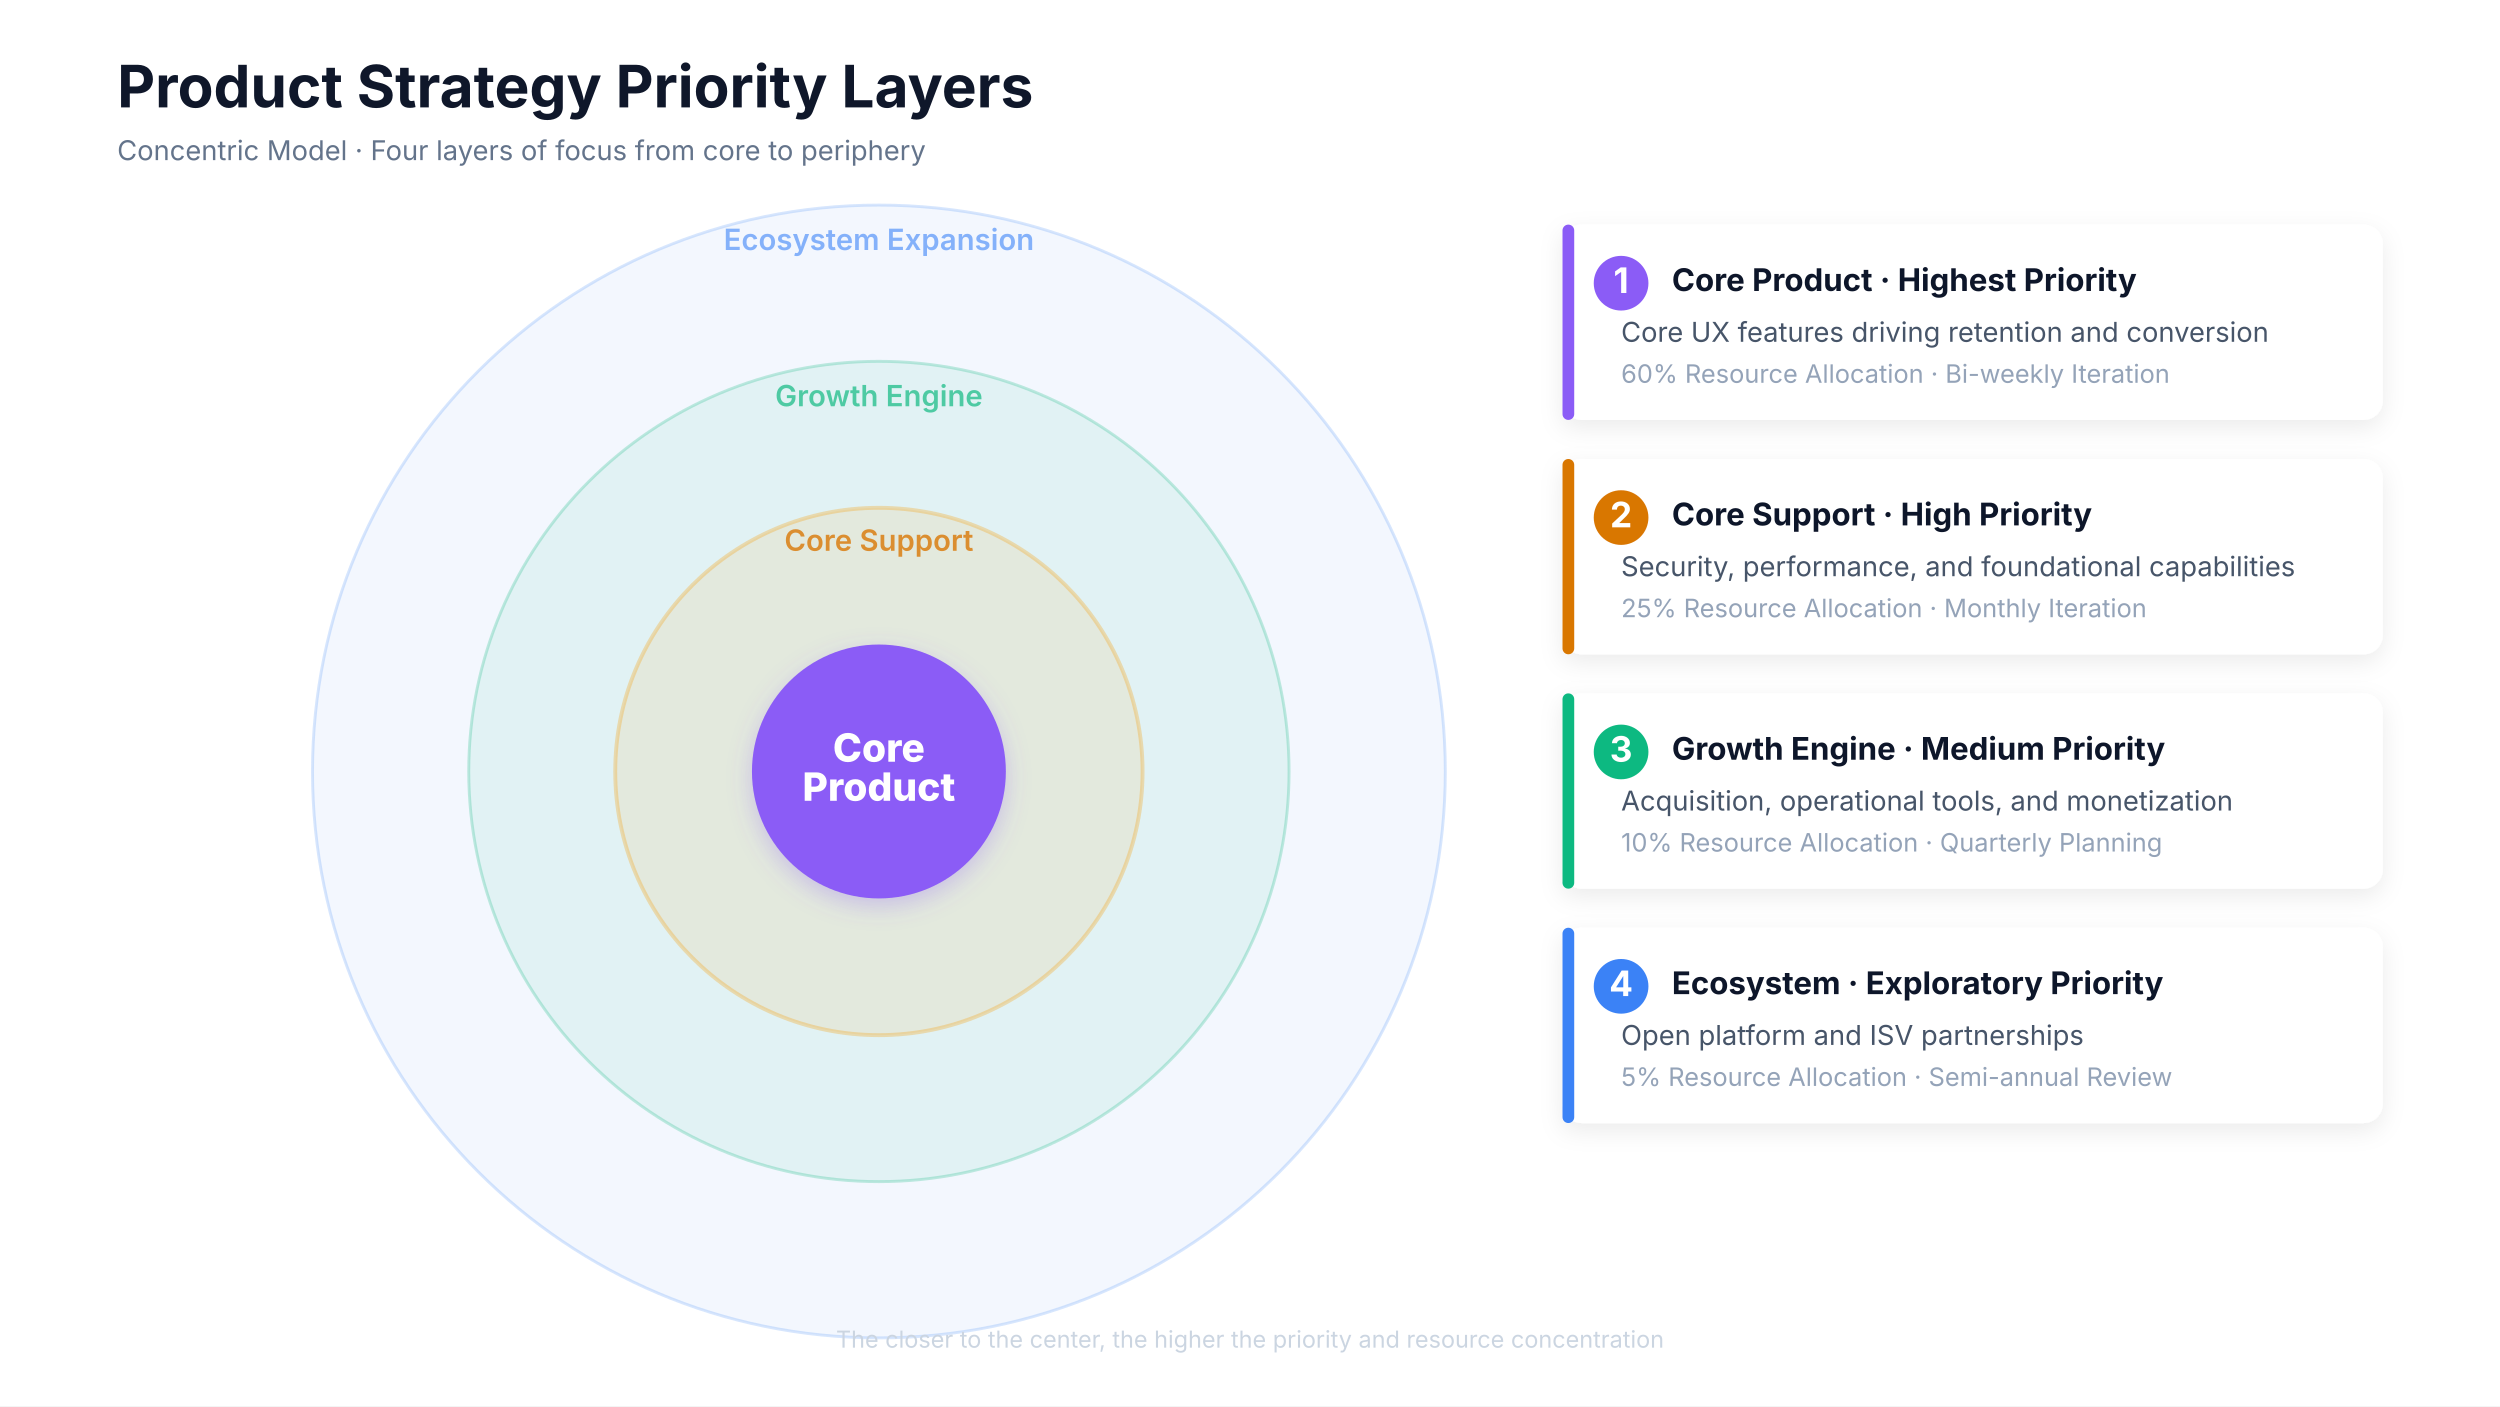
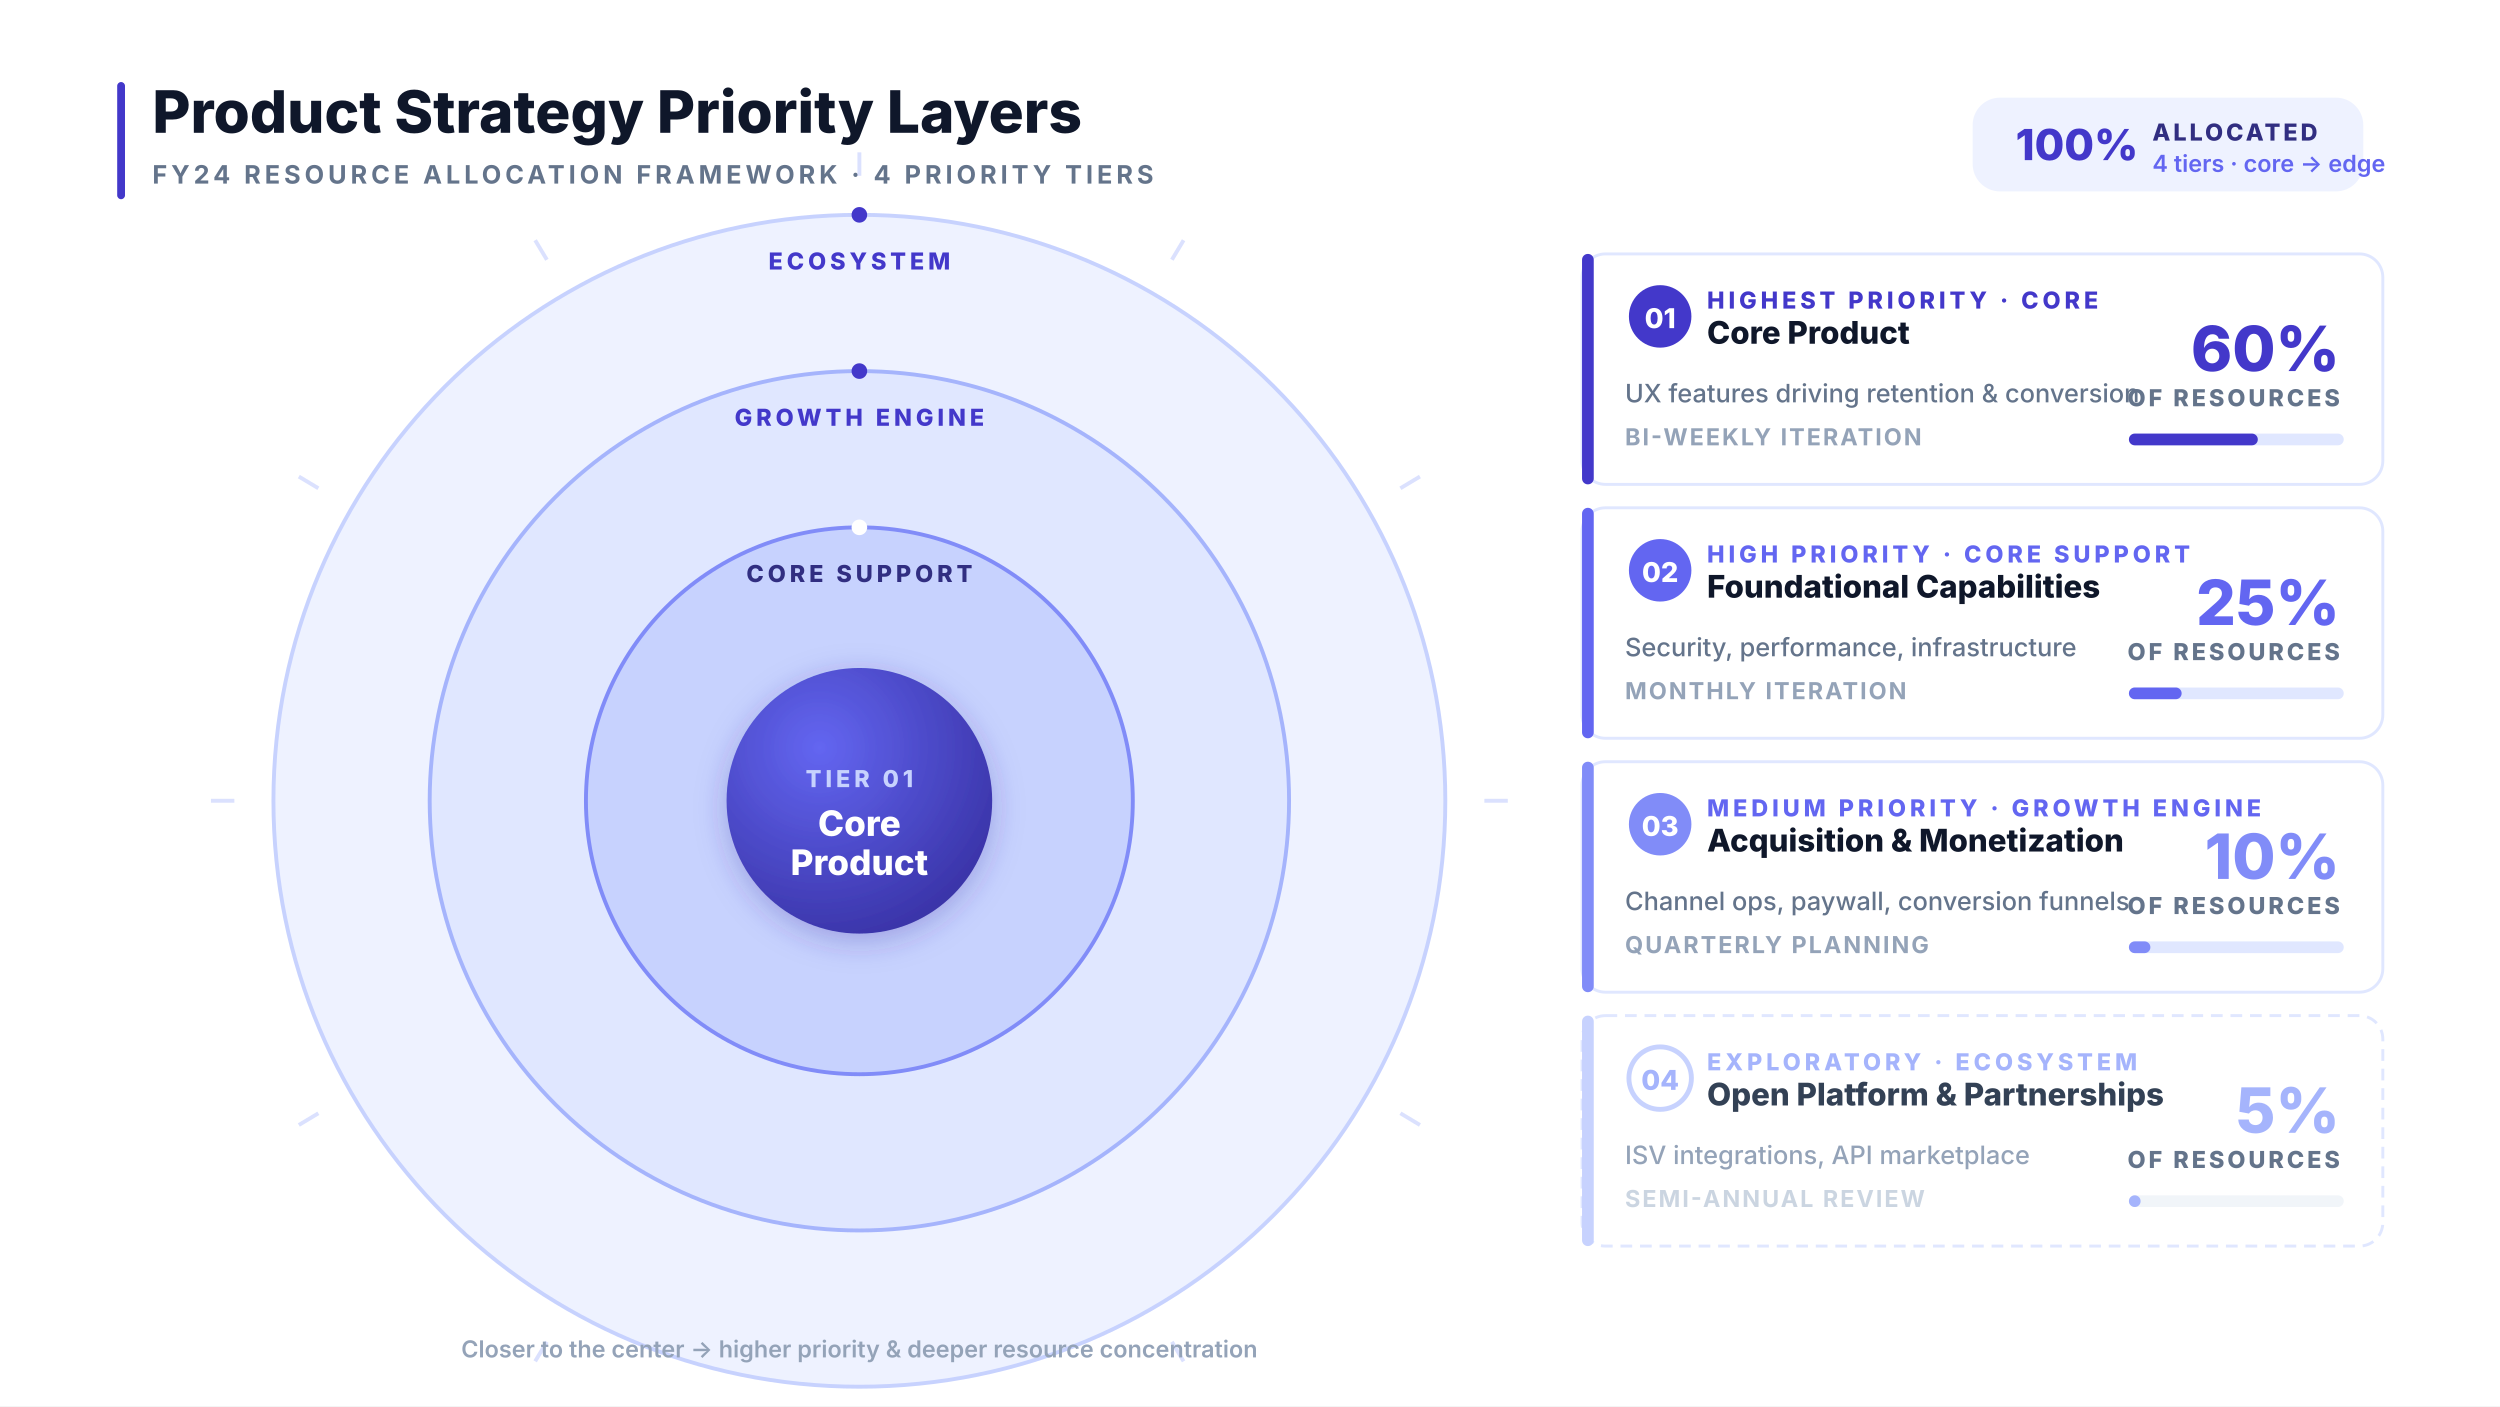
<svg xmlns="http://www.w3.org/2000/svg" viewBox="0 0 1280 720" width="1280" height="720">
  <defs>
-     <filter id="ringGlow" x="-15%" y="-15%" width="130%" height="130%">
-       <feGaussianBlur in="SourceAlpha" stdDeviation="6" />
+     <radialGradient id="coreGrad" cx="35%" cy="30%" r="80%">
+       <stop offset="0%" stop-color="#6366F1" />
+       <stop offset="100%" stop-color="#3730A3" />
+     </radialGradient>
+     <filter id="coreShadow" x="-30%" y="-30%" width="160%" height="160%">
+       <feGaussianBlur in="SourceAlpha" stdDeviation="8" />
      <feOffset dx="0" dy="4" result="offsetblur" />
-       <feFlood flood-color="#8B5CF6" flood-opacity="0.3" result="shadowColor" />
-       <feComposite in="shadowColor" in2="offsetblur" operator="in" result="shadow" />
-       <feMerge>
-         <feMergeNode in="shadow" />
-         <feMergeNode in="SourceGraphic" />
-       </feMerge>
-     </filter>
-     <filter id="cardShadow" x="-15%" y="-15%" width="130%" height="130%">
-       <feGaussianBlur in="SourceAlpha" stdDeviation="6" />
-       <feOffset dx="0" dy="4" result="offsetblur" />
-       <feFlood flood-color="#0F172A" flood-opacity="0.08" result="shadowColor" />
+       <feFlood flood-color="#3730A3" flood-opacity="0.30" result="shadowColor" />
      <feComposite in="shadowColor" in2="offsetblur" operator="in" result="shadow" />
      <feMerge>
        <feMergeNode in="shadow" />
        <feMergeNode in="SourceGraphic" />
      </feMerge>
    </filter>
  </defs>
  <rect width="1280" height="720" fill="#FFFFFF" />
-   <text x="60" y="55" font-family="-apple-system, BlinkMacSystemFont, 'Segoe UI', sans-serif" font-size="30" font-weight="700" fill="#0F172A">Product Strategy Priority Layers</text>
-   <text x="60" y="82" font-family="-apple-system, BlinkMacSystemFont, 'Segoe UI', sans-serif" font-size="14" fill="#64748B">Concentric Model · Four layers of focus from core to periphery</text>
-   <g id="concentric-circles">
-     <g id="circle-4">
-       <circle cx="450" cy="395" r="290" fill="#3B82F6" fill-opacity="0.06" stroke="#3B82F6" stroke-width="1.5" stroke-opacity="0.2" />
-       <text x="450" y="128" text-anchor="middle" font-family="-apple-system, BlinkMacSystemFont, 'Segoe UI', sans-serif" font-size="15" font-weight="600" fill="#3B82F6" fill-opacity="0.6">Ecosystem Expansion</text>
-     </g>
-     <g id="circle-3">
-       <circle cx="450" cy="395" r="210" fill="#10B981" fill-opacity="0.08" stroke="#10B981" stroke-width="1.5" stroke-opacity="0.25" />
-       <text x="450" y="208" text-anchor="middle" font-family="-apple-system, BlinkMacSystemFont, 'Segoe UI', sans-serif" font-size="15" font-weight="600" fill="#10B981" fill-opacity="0.7">Growth Engine</text>
-     </g>
-     <g id="circle-2">
-       <circle cx="450" cy="395" r="135" fill="#F59E0B" fill-opacity="0.1" stroke="#F59E0B" stroke-width="2" stroke-opacity="0.3" />
-       <text x="450" y="282" text-anchor="middle" font-family="-apple-system, BlinkMacSystemFont, 'Segoe UI', sans-serif" font-size="15" font-weight="600" fill="#D97706" fill-opacity="0.8">Core Support</text>
-     </g>
-     <g id="circle-1">
-       <circle cx="450" cy="395" r="65" fill="#8B5CF6" filter="url(#ringGlow)" />
-       <text x="450" y="390" text-anchor="middle" font-family="-apple-system, BlinkMacSystemFont, 'Segoe UI', sans-serif" font-size="20" font-weight="800" fill="#FFFFFF">Core</text>
-       <text x="450" y="410" text-anchor="middle" font-family="-apple-system, BlinkMacSystemFont, 'Segoe UI', sans-serif" font-size="20" font-weight="800" fill="#FFFFFF">Product</text>
-     </g>
+   <g id="header">
+     <rect x="60" y="42" width="4" height="60" rx="2" fill="#4338CA" />
+     <text x="78" y="68" font-family="-apple-system, BlinkMacSystemFont, 'Segoe UI', sans-serif" font-size="30" font-weight="800" fill="#0F172A">
+       <tspan>Product Strategy Priority Layers</tspan>
+     </text>
+     <text x="78" y="94" font-family="-apple-system, BlinkMacSystemFont, 'Segoe UI', sans-serif" font-size="13" font-weight="700" fill="#64748B" letter-spacing="2">
+       <tspan>FY24 RESOURCE ALLOCATION FRAMEWORK · 4 PRIORITY TIERS</tspan>
+     </text>
+     <g transform="translate(1010, 50)">
+       <rect x="0" y="0" width="200" height="48" rx="14" fill="#EEF2FF" />
+       <text x="22" y="32" font-family="-apple-system, BlinkMacSystemFont, 'Segoe UI', sans-serif" font-size="22" font-weight="800" fill="#4338CA">
+         <tspan>100%</tspan>
+       </text>
+       <text x="92" y="22" font-family="-apple-system, BlinkMacSystemFont, 'Segoe UI', sans-serif" font-size="12" font-weight="800" fill="#312E81" letter-spacing="1.5">
+         <tspan>ALLOCATED</tspan>
+       </text>
+       <text x="92" y="38" font-family="-apple-system, BlinkMacSystemFont, 'Segoe UI', sans-serif" font-size="12" font-weight="600" fill="#6366F1">
+         <tspan>4 tiers · core → edge</tspan>
+       </text>
+     </g>
+   </g>
+   <g id="ticks">
+     <line x1="440" y1="90" x2="440" y2="78" stroke="#A5B4FC" stroke-width="2" stroke-opacity="0.4" />
+     <line x1="600" y1="133" x2="606" y2="123" stroke="#A5B4FC" stroke-width="2" stroke-opacity="0.4" />
+     <line x1="717" y1="250" x2="727" y2="244" stroke="#A5B4FC" stroke-width="2" stroke-opacity="0.4" />
+     <line x1="760" y1="410" x2="772" y2="410" stroke="#A5B4FC" stroke-width="2" stroke-opacity="0.4" />
+     <line x1="717" y1="570" x2="727" y2="576" stroke="#A5B4FC" stroke-width="2" stroke-opacity="0.4" />
+     <line x1="600" y1="687" x2="606" y2="697" stroke="#A5B4FC" stroke-width="2" stroke-opacity="0.4" />
+     <line x1="440" y1="730" x2="440" y2="742" stroke="#A5B4FC" stroke-width="2" stroke-opacity="0.4" />
+     <line x1="280" y1="687" x2="274" y2="697" stroke="#A5B4FC" stroke-width="2" stroke-opacity="0.4" />
+     <line x1="163" y1="570" x2="153" y2="576" stroke="#A5B4FC" stroke-width="2" stroke-opacity="0.4" />
+     <line x1="120" y1="410" x2="108" y2="410" stroke="#A5B4FC" stroke-width="2" stroke-opacity="0.4" />
+     <line x1="163" y1="250" x2="153" y2="244" stroke="#A5B4FC" stroke-width="2" stroke-opacity="0.4" />
+     <line x1="280" y1="133" x2="274" y2="123" stroke="#A5B4FC" stroke-width="2" stroke-opacity="0.4" />
+   </g>
+   <g id="bullseye">
+     <circle cx="440" cy="410" r="300" fill="#EEF2FF" stroke="#C7D2FE" stroke-width="2" />
+     <circle cx="440" cy="410" r="220" fill="#E0E7FF" stroke="#A5B4FC" stroke-width="2" />
+     <circle cx="440" cy="410" r="140" fill="#C7D2FE" stroke="#818CF8" stroke-width="2" />
+     <circle cx="440" cy="410" r="68" fill="url(#coreGrad)" filter="url(#coreShadow)" />
+     <text x="440" y="403" font-family="-apple-system, BlinkMacSystemFont, 'Segoe UI', sans-serif" font-size="12" font-weight="800" fill="#C7D2FE" text-anchor="middle" letter-spacing="2">
+       <tspan>TIER 01</tspan>
+     </text>
+     <text x="440" y="428" font-family="-apple-system, BlinkMacSystemFont, 'Segoe UI', sans-serif" font-size="18" font-weight="800" fill="#FFFFFF" text-anchor="middle">
+       <tspan>Core</tspan>
+     </text>
+     <text x="440" y="448" font-family="-apple-system, BlinkMacSystemFont, 'Segoe UI', sans-serif" font-size="18" font-weight="800" fill="#FFFFFF" text-anchor="middle">
+       <tspan>Product</tspan>
+     </text>
+   </g>
+   <g id="ring-labels">
+     <circle cx="440" cy="110" r="4" fill="#4338CA" />
+     <text x="440" y="138" font-family="-apple-system, BlinkMacSystemFont, 'Segoe UI', sans-serif" font-size="12" font-weight="800" fill="#4338CA" text-anchor="middle" letter-spacing="2">
+       <tspan>ECOSYSTEM</tspan>
+     </text>
+     <circle cx="440" cy="190" r="4" fill="#4338CA" />
+     <text x="440" y="218" font-family="-apple-system, BlinkMacSystemFont, 'Segoe UI', sans-serif" font-size="12" font-weight="800" fill="#4338CA" text-anchor="middle" letter-spacing="2">
+       <tspan>GROWTH ENGINE</tspan>
+     </text>
+     <circle cx="440" cy="270" r="4" fill="#FFFFFF" />
+     <text x="440" y="298" font-family="-apple-system, BlinkMacSystemFont, 'Segoe UI', sans-serif" font-size="12" font-weight="800" fill="#312E81" text-anchor="middle" letter-spacing="2">
+       <tspan>CORE SUPPORT</tspan>
+     </text>
  </g>
  <g id="cards">
-     <g id="card-1">
-       <g filter="url(#cardShadow)">
-         <rect x="800" y="115" width="420" height="100" rx="10" fill="#FFFFFF" />
-         <rect x="800" y="115" width="6" height="100" rx="3" fill="#8B5CF6" />
-         <circle cx="830" cy="145" r="14" fill="#8B5CF6" />
-         <text x="830" y="150" text-anchor="middle" font-family="-apple-system, BlinkMacSystemFont, 'Segoe UI', sans-serif" font-size="18" font-weight="700" fill="#FFFFFF">1</text>
-         <text x="856" y="149" font-family="-apple-system, BlinkMacSystemFont, 'Segoe UI', sans-serif" font-size="16" font-weight="700" fill="#0F172A">Core Product · Highest Priority</text>
-         <text x="830" y="175" font-family="-apple-system, BlinkMacSystemFont, 'Segoe UI', sans-serif" font-size="14" fill="#475569">Core UX features driving retention and conversion</text>
-         <text x="830" y="196" font-family="-apple-system, BlinkMacSystemFont, 'Segoe UI', sans-serif" font-size="13" fill="#94A3B8">60% Resource Allocation · Bi-weekly Iteration</text>
-       </g>
-     </g>
-     <g id="card-2">
-       <g filter="url(#cardShadow)">
-         <rect x="800" y="235" width="420" height="100" rx="10" fill="#FFFFFF" />
-         <rect x="800" y="235" width="6" height="100" rx="3" fill="#D97706" />
-         <circle cx="830" cy="265" r="14" fill="#D97706" />
-         <text x="830" y="270" text-anchor="middle" font-family="-apple-system, BlinkMacSystemFont, 'Segoe UI', sans-serif" font-size="18" font-weight="700" fill="#FFFFFF">2</text>
-         <text x="856" y="269" font-family="-apple-system, BlinkMacSystemFont, 'Segoe UI', sans-serif" font-size="16" font-weight="700" fill="#0F172A">Core Support · High Priority</text>
-         <text x="830" y="295" font-family="-apple-system, BlinkMacSystemFont, 'Segoe UI', sans-serif" font-size="14" fill="#475569">Security, performance, and foundational capabilities</text>
-         <text x="830" y="316" font-family="-apple-system, BlinkMacSystemFont, 'Segoe UI', sans-serif" font-size="13" fill="#94A3B8">25% Resource Allocation · Monthly Iteration</text>
-       </g>
-     </g>
-     <g id="card-3">
-       <g filter="url(#cardShadow)">
-         <rect x="800" y="355" width="420" height="100" rx="10" fill="#FFFFFF" />
-         <rect x="800" y="355" width="6" height="100" rx="3" fill="#10B981" />
-         <circle cx="830" cy="385" r="14" fill="#10B981" />
-         <text x="830" y="390" text-anchor="middle" font-family="-apple-system, BlinkMacSystemFont, 'Segoe UI', sans-serif" font-size="18" font-weight="700" fill="#FFFFFF">3</text>
-         <text x="856" y="389" font-family="-apple-system, BlinkMacSystemFont, 'Segoe UI', sans-serif" font-size="16" font-weight="700" fill="#0F172A">Growth Engine · Medium Priority</text>
-         <text x="830" y="415" font-family="-apple-system, BlinkMacSystemFont, 'Segoe UI', sans-serif" font-size="14" fill="#475569">Acquisition, operational tools, and monetization</text>
-         <text x="830" y="436" font-family="-apple-system, BlinkMacSystemFont, 'Segoe UI', sans-serif" font-size="13" fill="#94A3B8">10% Resource Allocation · Quarterly Planning</text>
-       </g>
-     </g>
-     <g id="card-4">
-       <g filter="url(#cardShadow)">
-         <rect x="800" y="475" width="420" height="100" rx="10" fill="#FFFFFF" />
-         <rect x="800" y="475" width="6" height="100" rx="3" fill="#3B82F6" />
-         <circle cx="830" cy="505" r="14" fill="#3B82F6" />
-         <text x="830" y="510" text-anchor="middle" font-family="-apple-system, BlinkMacSystemFont, 'Segoe UI', sans-serif" font-size="18" font-weight="700" fill="#FFFFFF">4</text>
-         <text x="856" y="509" font-family="-apple-system, BlinkMacSystemFont, 'Segoe UI', sans-serif" font-size="16" font-weight="700" fill="#0F172A">Ecosystem · Exploratory Priority</text>
-         <text x="830" y="535" font-family="-apple-system, BlinkMacSystemFont, 'Segoe UI', sans-serif" font-size="14" fill="#475569">Open platform and ISV partnerships</text>
-         <text x="830" y="556" font-family="-apple-system, BlinkMacSystemFont, 'Segoe UI', sans-serif" font-size="13" fill="#94A3B8">5% Resource Allocation · Semi-annual Review</text>
-       </g>
-     </g>
-   </g>
-   <text x="640" y="690" text-anchor="middle" font-family="-apple-system, BlinkMacSystemFont, 'Segoe UI', sans-serif" font-size="12" fill="#CBD5E1">The closer to the center, the higher the priority and resource concentration</text>
+     <g id="card-1" transform="translate(810, 130)">
+       <rect x="0" y="0" width="410" height="118" rx="12" fill="#FFFFFF" stroke="#E0E7FF" stroke-width="1.5" />
+       <rect x="0" y="0" width="6" height="118" rx="3" fill="#4338CA" />
+       <circle cx="40" cy="32" r="16" fill="#4338CA" />
+       <text x="40" y="38" font-family="-apple-system, BlinkMacSystemFont, 'Segoe UI', sans-serif" font-size="14" font-weight="800" fill="#FFFFFF" text-anchor="middle">
+         <tspan>01</tspan>
+       </text>
+       <text x="64" y="28" font-family="-apple-system, BlinkMacSystemFont, 'Segoe UI', sans-serif" font-size="12" font-weight="800" fill="#4338CA" letter-spacing="2">
+         <tspan>HIGHEST PRIORITY · CORE</tspan>
+       </text>
+       <text x="64" y="46" font-family="-apple-system, BlinkMacSystemFont, 'Segoe UI', sans-serif" font-size="16" font-weight="800" fill="#0F172A">
+         <tspan>Core Product</tspan>
+       </text>
+       <text x="22" y="76" font-family="-apple-system, BlinkMacSystemFont, 'Segoe UI', sans-serif" font-size="13" font-weight="500" fill="#64748B">
+         <tspan>UX features driving retention &amp; conversion</tspan>
+       </text>
+       <text x="22" y="98" font-family="-apple-system, BlinkMacSystemFont, 'Segoe UI', sans-serif" font-size="12" font-weight="700" fill="#94A3B8" letter-spacing="1">
+         <tspan>BI-WEEKLY ITERATION</tspan>
+       </text>
+       <text x="388" y="60" font-family="-apple-system, BlinkMacSystemFont, 'Segoe UI', sans-serif" font-size="32" font-weight="800" fill="#4338CA" text-anchor="end">
+         <tspan>60%</tspan>
+       </text>
+       <text x="388" y="78" font-family="-apple-system, BlinkMacSystemFont, 'Segoe UI', sans-serif" font-size="12" font-weight="800" fill="#64748B" text-anchor="end" letter-spacing="1.5">
+         <tspan>OF RESOURCES</tspan>
+       </text>
+       <rect x="280" y="92" width="110" height="6" rx="3" fill="#E0E7FF" />
+       <rect x="280" y="92" width="66" height="6" rx="3" fill="#4338CA" />
+     </g>
+     <g id="card-2" transform="translate(810, 260)">
+       <rect x="0" y="0" width="410" height="118" rx="12" fill="#FFFFFF" stroke="#E0E7FF" stroke-width="1.5" />
+       <rect x="0" y="0" width="6" height="118" rx="3" fill="#6366F1" />
+       <circle cx="40" cy="32" r="16" fill="#6366F1" />
+       <text x="40" y="38" font-family="-apple-system, BlinkMacSystemFont, 'Segoe UI', sans-serif" font-size="14" font-weight="800" fill="#FFFFFF" text-anchor="middle">
+         <tspan>02</tspan>
+       </text>
+       <text x="64" y="28" font-family="-apple-system, BlinkMacSystemFont, 'Segoe UI', sans-serif" font-size="12" font-weight="800" fill="#6366F1" letter-spacing="2">
+         <tspan>HIGH PRIORITY · CORE SUPPORT</tspan>
+       </text>
+       <text x="64" y="46" font-family="-apple-system, BlinkMacSystemFont, 'Segoe UI', sans-serif" font-size="16" font-weight="800" fill="#0F172A">
+         <tspan>Foundational Capabilities</tspan>
+       </text>
+       <text x="22" y="76" font-family="-apple-system, BlinkMacSystemFont, 'Segoe UI', sans-serif" font-size="13" font-weight="500" fill="#64748B">
+         <tspan>Security, performance, infrastructure</tspan>
+       </text>
+       <text x="22" y="98" font-family="-apple-system, BlinkMacSystemFont, 'Segoe UI', sans-serif" font-size="12" font-weight="700" fill="#94A3B8" letter-spacing="1">
+         <tspan>MONTHLY ITERATION</tspan>
+       </text>
+       <text x="388" y="60" font-family="-apple-system, BlinkMacSystemFont, 'Segoe UI', sans-serif" font-size="32" font-weight="800" fill="#6366F1" text-anchor="end">
+         <tspan>25%</tspan>
+       </text>
+       <text x="388" y="78" font-family="-apple-system, BlinkMacSystemFont, 'Segoe UI', sans-serif" font-size="12" font-weight="800" fill="#64748B" text-anchor="end" letter-spacing="1.5">
+         <tspan>OF RESOURCES</tspan>
+       </text>
+       <rect x="280" y="92" width="110" height="6" rx="3" fill="#E0E7FF" />
+       <rect x="280" y="92" width="27" height="6" rx="3" fill="#6366F1" />
+     </g>
+     <g id="card-3" transform="translate(810, 390)">
+       <rect x="0" y="0" width="410" height="118" rx="12" fill="#FFFFFF" stroke="#E0E7FF" stroke-width="1.5" />
+       <rect x="0" y="0" width="6" height="118" rx="3" fill="#818CF8" />
+       <circle cx="40" cy="32" r="16" fill="#818CF8" />
+       <text x="40" y="38" font-family="-apple-system, BlinkMacSystemFont, 'Segoe UI', sans-serif" font-size="14" font-weight="800" fill="#FFFFFF" text-anchor="middle">
+         <tspan>03</tspan>
+       </text>
+       <text x="64" y="28" font-family="-apple-system, BlinkMacSystemFont, 'Segoe UI', sans-serif" font-size="12" font-weight="800" fill="#6366F1" letter-spacing="2">
+         <tspan>MEDIUM PRIORITY · GROWTH ENGINE</tspan>
+       </text>
+       <text x="64" y="46" font-family="-apple-system, BlinkMacSystemFont, 'Segoe UI', sans-serif" font-size="16" font-weight="800" fill="#0F172A">
+         <tspan>Acquisition &amp; Monetization</tspan>
+       </text>
+       <text x="22" y="76" font-family="-apple-system, BlinkMacSystemFont, 'Segoe UI', sans-serif" font-size="13" font-weight="500" fill="#64748B">
+         <tspan>Channel ops, paywall, conversion funnels</tspan>
+       </text>
+       <text x="22" y="98" font-family="-apple-system, BlinkMacSystemFont, 'Segoe UI', sans-serif" font-size="12" font-weight="700" fill="#94A3B8" letter-spacing="1">
+         <tspan>QUARTERLY PLANNING</tspan>
+       </text>
+       <text x="388" y="60" font-family="-apple-system, BlinkMacSystemFont, 'Segoe UI', sans-serif" font-size="32" font-weight="800" fill="#818CF8" text-anchor="end">
+         <tspan>10%</tspan>
+       </text>
+       <text x="388" y="78" font-family="-apple-system, BlinkMacSystemFont, 'Segoe UI', sans-serif" font-size="12" font-weight="800" fill="#64748B" text-anchor="end" letter-spacing="1.5">
+         <tspan>OF RESOURCES</tspan>
+       </text>
+       <rect x="280" y="92" width="110" height="6" rx="3" fill="#E0E7FF" />
+       <rect x="280" y="92" width="11" height="6" rx="3" fill="#818CF8" />
+     </g>
+     <g id="card-4" transform="translate(810, 520)">
+       <rect x="0" y="0" width="410" height="118" rx="12" fill="#FFFFFF" stroke="#E0E7FF" stroke-width="1.5" stroke-dasharray="6,4" />
+       <rect x="0" y="0" width="6" height="118" rx="3" fill="#C7D2FE" />
+       <circle cx="40" cy="32" r="16" fill="#FFFFFF" stroke="#C7D2FE" stroke-width="2.5" />
+       <text x="40" y="38" font-family="-apple-system, BlinkMacSystemFont, 'Segoe UI', sans-serif" font-size="14" font-weight="800" fill="#A5B4FC" text-anchor="middle">
+         <tspan>04</tspan>
+       </text>
+       <text x="64" y="28" font-family="-apple-system, BlinkMacSystemFont, 'Segoe UI', sans-serif" font-size="12" font-weight="800" fill="#A5B4FC" letter-spacing="2">
+         <tspan>EXPLORATORY · ECOSYSTEM</tspan>
+       </text>
+       <text x="64" y="46" font-family="-apple-system, BlinkMacSystemFont, 'Segoe UI', sans-serif" font-size="16" font-weight="800" fill="#334155">
+         <tspan>Open Platform &amp; Partnerships</tspan>
+       </text>
+       <text x="22" y="76" font-family="-apple-system, BlinkMacSystemFont, 'Segoe UI', sans-serif" font-size="13" font-weight="500" fill="#94A3B8">
+         <tspan>ISV integrations, API marketplace</tspan>
+       </text>
+       <text x="22" y="98" font-family="-apple-system, BlinkMacSystemFont, 'Segoe UI', sans-serif" font-size="12" font-weight="700" fill="#CBD5E1" letter-spacing="1">
+         <tspan>SEMI-ANNUAL REVIEW</tspan>
+       </text>
+       <text x="388" y="60" font-family="-apple-system, BlinkMacSystemFont, 'Segoe UI', sans-serif" font-size="32" font-weight="800" fill="#A5B4FC" text-anchor="end">
+         <tspan>5%</tspan>
+       </text>
+       <text x="388" y="78" font-family="-apple-system, BlinkMacSystemFont, 'Segoe UI', sans-serif" font-size="12" font-weight="800" fill="#64748B" text-anchor="end" letter-spacing="1.5">
+         <tspan>OF RESOURCES</tspan>
+       </text>
+       <rect x="280" y="92" width="110" height="6" rx="3" fill="#F1F5F9" />
+       <rect x="280" y="92" width="6" height="6" rx="3" fill="#A5B4FC" />
+     </g>
+   </g>
+   <text x="440" y="695" font-family="-apple-system, BlinkMacSystemFont, 'Segoe UI', sans-serif" font-size="12" font-weight="600" fill="#94A3B8" text-anchor="middle">
+     <tspan>Closer to the center → higher priority &amp; deeper resource concentration</tspan>
+   </text>
</svg>
